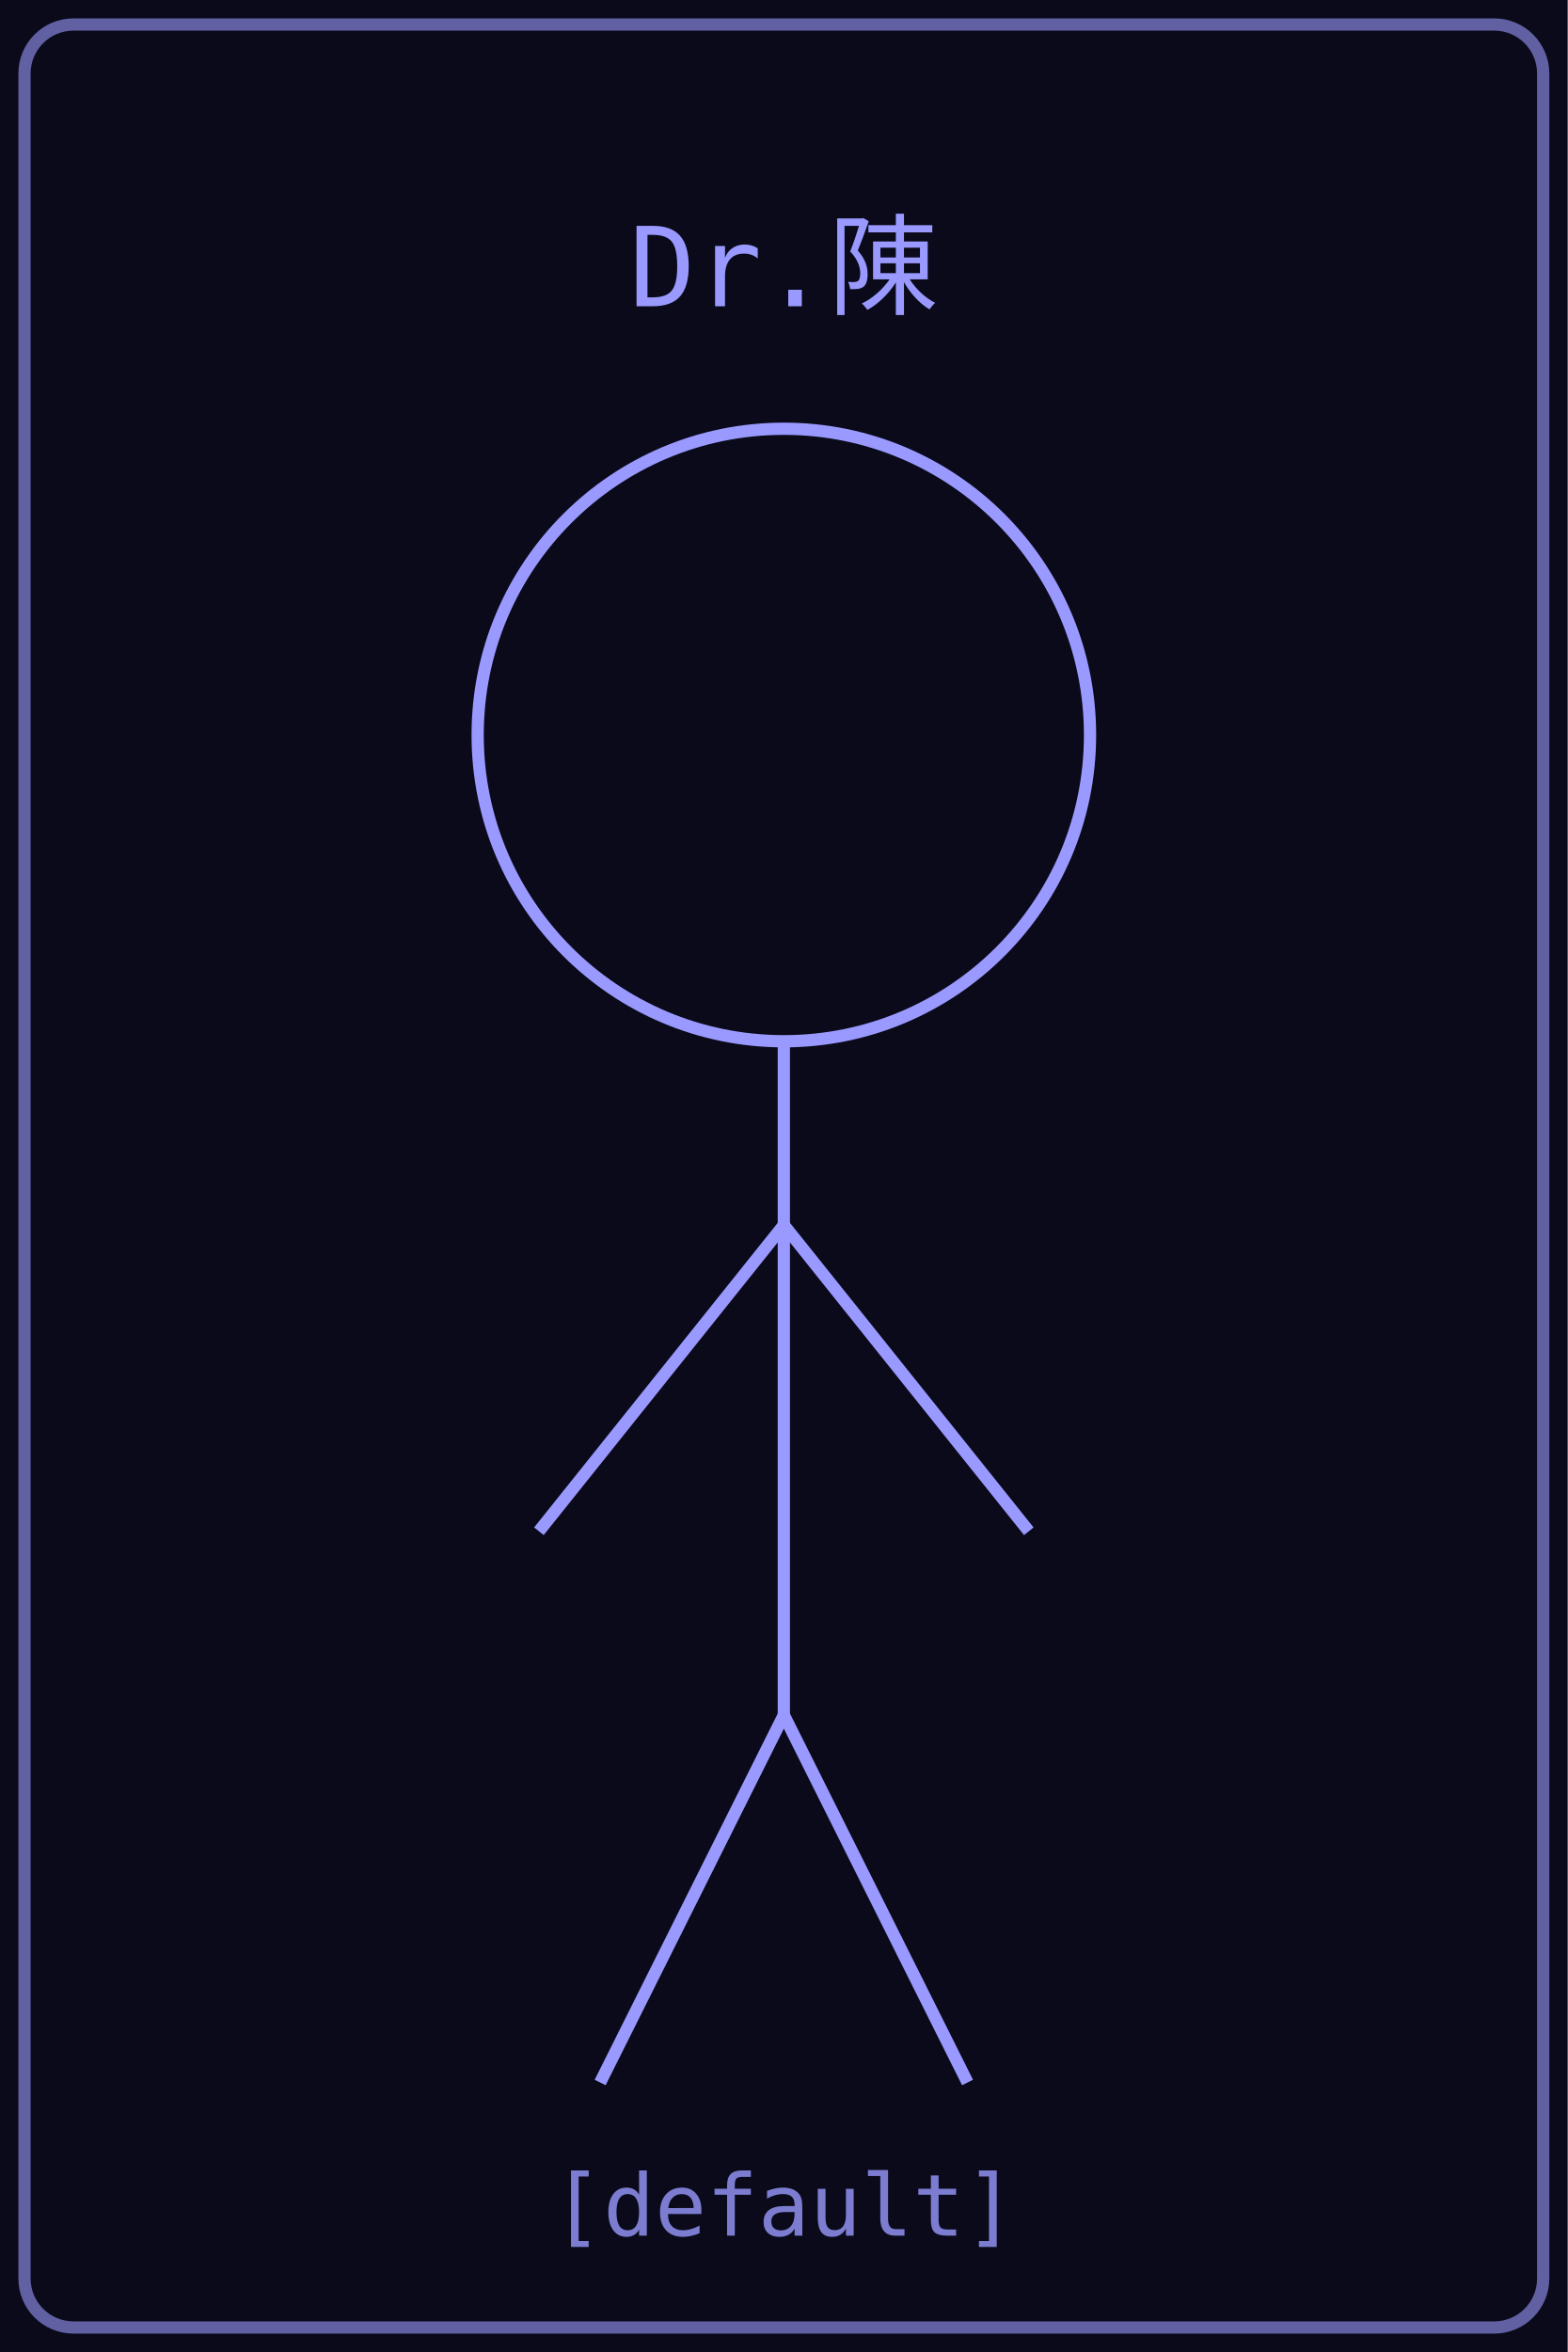
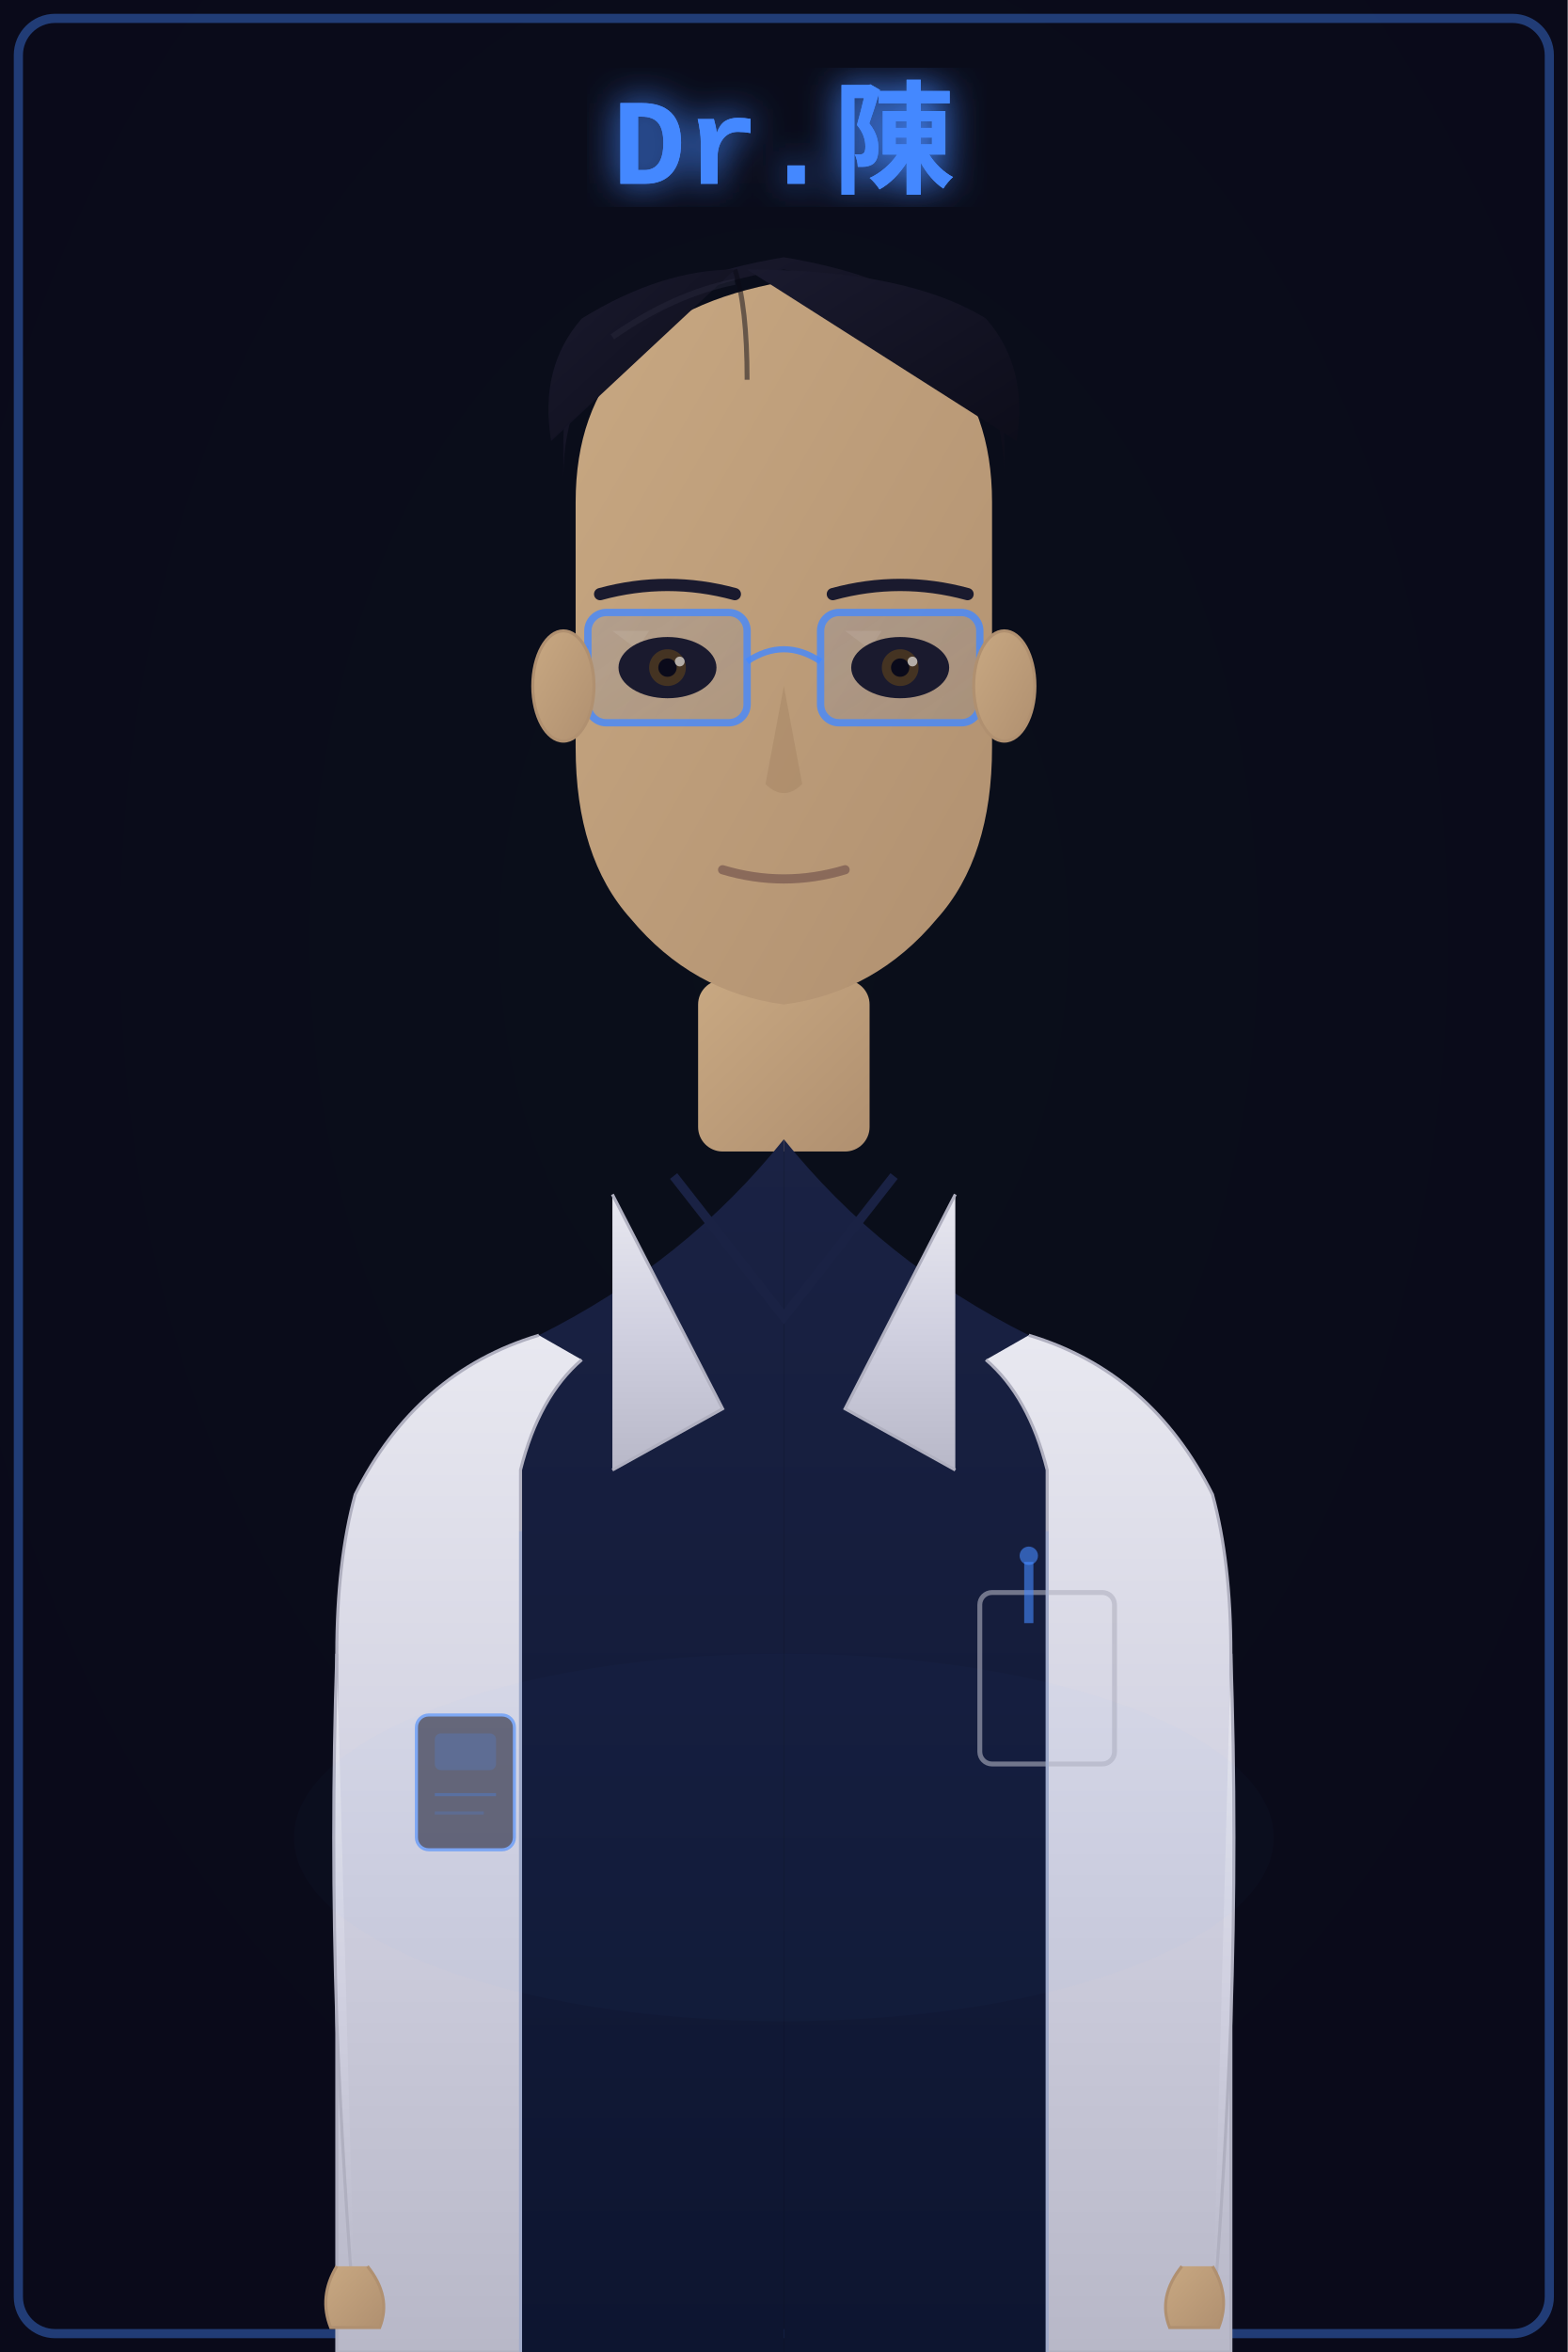
<svg xmlns="http://www.w3.org/2000/svg" width="256" height="384" viewBox="0 0 256 384">
-   <rect width="256" height="384" fill="#0a0a1a" />
-   <rect x="4" y="4" width="248" height="376" rx="8" fill="none" stroke="#9999ff" stroke-width="2" opacity="0.6" />
-   <circle cx="128" cy="120" r="50" fill="none" stroke="#9999ff" stroke-width="2" />
-   <line x1="128" y1="170" x2="128" y2="280" stroke="#9999ff" stroke-width="2" />
-   <line x1="128" y1="200" x2="88" y2="250" stroke="#9999ff" stroke-width="2" />
-   <line x1="128" y1="200" x2="168" y2="250" stroke="#9999ff" stroke-width="2" />
-   <line x1="128" y1="280" x2="98" y2="340" stroke="#9999ff" stroke-width="2" />
-   <line x1="128" y1="280" x2="158" y2="340" stroke="#9999ff" stroke-width="2" />
-   <text x="128" y="50" font-family="monospace" font-size="18" fill="#9999ff" text-anchor="middle">Dr.陳</text>
-   <text x="128" y="365" font-family="monospace" font-size="14" fill="#9999ff" text-anchor="middle" opacity="0.8">[default]</text>
+   <defs>
+     <radialGradient id="bg_glow" cx="50%" cy="40%" r="60%">
+       <stop offset="0%" stop-color="#0a0f1a" />
+       <stop offset="100%" stop-color="#0a0a1a" />
+     </radialGradient>
+     <filter id="neon_blue">
+       <feGaussianBlur stdDeviation="3" result="blur" />
+       <feComposite in="SourceGraphic" in2="blur" operator="over" />
+     </filter>
+     <filter id="glass_reflect">
+       <feGaussianBlur stdDeviation="1" result="blur" />
+       <feComposite in="SourceGraphic" in2="blur" operator="over" />
+     </filter>
+     <linearGradient id="skin_grad" x1="0%" y1="0%" x2="100%" y2="100%">
+       <stop offset="0%" stop-color="#c8a882" />
+       <stop offset="100%" stop-color="#b09070" />
+     </linearGradient>
+     <linearGradient id="coat_grad" x1="0%" y1="0%" x2="0%" y2="100%">
+       <stop offset="0%" stop-color="#e8e8f0" />
+       <stop offset="50%" stop-color="#d0d0e0" />
+       <stop offset="100%" stop-color="#b8b8c8" />
+     </linearGradient>
+     <linearGradient id="shirt_grad" x1="0%" y1="0%" x2="0%" y2="100%">
+       <stop offset="0%" stop-color="#1a2244" />
+       <stop offset="100%" stop-color="#0d1530" />
+     </linearGradient>
+     <linearGradient id="hair_grad" x1="0%" y1="0%" x2="100%" y2="100%">
+       <stop offset="0%" stop-color="#1a1a2e" />
+       <stop offset="100%" stop-color="#0d0d1a" />
+     </linearGradient>
+     <linearGradient id="glass_grad" x1="0%" y1="0%" x2="100%" y2="100%">
+       <stop offset="0%" stop-color="#4488ff" stop-opacity="0.15" />
+       <stop offset="100%" stop-color="#2266cc" stop-opacity="0.1" />
+     </linearGradient>
+   </defs>
+   <rect width="256" height="384" fill="url(#bg_glow)" />
+   <rect x="3" y="3" width="250" height="378" rx="6" fill="none" stroke="#4488ff" stroke-width="1.5" opacity="0.4" />
+   <text x="128" y="30" font-family="'Courier New', monospace" font-size="20" font-weight="bold" fill="#4488ff" text-anchor="middle" filter="url(#neon_blue)">Dr.陳</text>
+   <text x="128" y="30" font-family="'Courier New', monospace" font-size="20" font-weight="bold" fill="#4488ff" text-anchor="middle">Dr.陳</text>
+   <rect x="114" y="160" width="28" height="28" rx="4" fill="url(#skin_grad)" />
+   <path d="M128,186 Q128,198 128,210 L128,384 L55,384 L55,270 Q55,230 88,218 Q112,206 128,186 Z" fill="url(#shirt_grad)" />
+   <path d="M128,186 Q128,198 128,210 L128,384 L201,384 L201,270 Q201,230 168,218 Q144,206 128,186 Z" fill="url(#shirt_grad)" />
+   <path d="M88,218 Q68,224 58,244 Q55,255 55,270 L55,384 L85,384 L85,240 Q88,228 95,222" fill="url(#coat_grad)" stroke="#b0b0c0" stroke-width="0.5" />
+   <path d="M168,218 Q188,224 198,244 Q201,255 201,270 L201,384 L171,384 L171,240 Q168,228 161,222" fill="url(#coat_grad)" stroke="#b0b0c0" stroke-width="0.5" />
+   <path d="M100,195 L118,230 L100,240" fill="url(#coat_grad)" stroke="#b0b0c0" stroke-width="0.5" />
+   <path d="M156,195 L138,230 L156,240" fill="url(#coat_grad)" stroke="#b0b0c0" stroke-width="0.5" />
+   <path d="M110,192 L128,215 L146,192" fill="none" stroke="#1a2244" stroke-width="1.5" />
+   <rect x="160" y="260" width="22" height="28" rx="2" fill="none" stroke="#b0b0c0" stroke-width="0.8" opacity="0.6" />
+   <line x1="168" y1="255" x2="168" y2="265" stroke="#4488ff" stroke-width="1.5" opacity="0.6" />
+   <circle cx="168" cy="254" r="1.5" fill="#4488ff" opacity="0.6" />
+   <line x1="85" y1="250" x2="85" y2="384" stroke="#4488ff" stroke-width="0.5" opacity="0.15" />
+   <line x1="171" y1="250" x2="171" y2="384" stroke="#4488ff" stroke-width="0.5" opacity="0.15" />
+   <path d="M55,270 Q54,300 55,330 Q56,355 58,380" fill="url(#coat_grad)" stroke="#b0b0c0" stroke-width="0.5" />
+   <path d="M201,270 Q202,300 201,330 Q200,355 198,380" fill="url(#coat_grad)" stroke="#b0b0c0" stroke-width="0.5" />
+   <path d="M55,370 Q52,375 54,380 L62,380 Q64,375 60,370" fill="url(#skin_grad)" stroke="#b09070" stroke-width="0.5" />
+   <path d="M198,370 Q201,375 199,380 L191,380 Q189,375 193,370" fill="url(#skin_grad)" stroke="#b09070" stroke-width="0.5" />
+   <path d="M94,82 Q94,52 128,46 Q162,52 162,82 L162,122 Q162,140 153,150 Q143,162 128,164 Q113,162 103,150 Q94,140 94,122 Z" fill="url(#skin_grad)" />
+   <path d="M92,78 Q92,50 128,44 Q164,50 164,78 L164,72 Q164,48 128,42 Q92,48 92,72 Z" fill="url(#hair_grad)" />
+   <path d="M120,44 Q122,50 122,62" fill="none" stroke="#0a0a14" stroke-width="0.8" opacity="0.5" />
+   <path d="M90,72 Q88,60 95,52 Q108,44 120,44" fill="url(#hair_grad)" />
+   <path d="M166,72 Q168,60 161,52 Q148,44 122,44" fill="url(#hair_grad)" />
+   <path d="M100,55 Q110,48 120,46" fill="none" stroke="#2a2a3e" stroke-width="1" opacity="0.4" />
+   <rect x="96" y="100" rx="3" ry="3" width="26" height="18" fill="url(#glass_grad)" stroke="#4488ff" stroke-width="1.2" opacity="0.8" />
+   <rect x="134" y="100" rx="3" ry="3" width="26" height="18" fill="url(#glass_grad)" stroke="#4488ff" stroke-width="1.2" opacity="0.8" />
+   <path d="M122,108 Q128,104 134,108" fill="none" stroke="#4488ff" stroke-width="1" opacity="0.8" />
+   <line x1="96" y1="106" x2="90" y2="104" stroke="#4488ff" stroke-width="1" opacity="0.6" />
+   <line x1="160" y1="106" x2="166" y2="104" stroke="#4488ff" stroke-width="1" opacity="0.6" />
+   <path d="M100,103 L106,103 L104,106" fill="#ffffff" opacity="0.08" />
+   <path d="M138,103 L144,103 L142,106" fill="#ffffff" opacity="0.08" />
+   <ellipse cx="109" cy="109" rx="8" ry="5" fill="#1a1a2e" />
+   <ellipse cx="147" cy="109" rx="8" ry="5" fill="#1a1a2e" />
+   <circle cx="109" cy="109" r="3" fill="#443322" />
+   <circle cx="147" cy="109" r="3" fill="#443322" />
+   <circle cx="109" cy="109" r="1.5" fill="#0a0a1a" />
+   <circle cx="147" cy="109" r="1.5" fill="#0a0a1a" />
+   <circle cx="111" cy="108" r="0.8" fill="#ffffff" opacity="0.6" />
+   <circle cx="149" cy="108" r="0.8" fill="#ffffff" opacity="0.6" />
+   <path d="M98,97 Q109,94 120,97" fill="none" stroke="#1a1a2e" stroke-width="2" stroke-linecap="round" />
+   <path d="M136,97 Q147,94 158,97" fill="none" stroke="#1a1a2e" stroke-width="2" stroke-linecap="round" />
+   <path d="M128,112 L125,128 Q128,131 131,128 Z" fill="#a08060" opacity="0.4" />
+   <path d="M118,142 Q128,145 138,142" fill="none" stroke="#8a6a5a" stroke-width="1.5" stroke-linecap="round" />
+   <ellipse cx="92" cy="112" rx="5" ry="9" fill="url(#skin_grad)" stroke="#b09070" stroke-width="0.5" />
+   <ellipse cx="164" cy="112" rx="5" ry="9" fill="url(#skin_grad)" stroke="#b09070" stroke-width="0.5" />
+   <rect x="68" y="280" width="16" height="22" rx="2" fill="#1a1a2e" stroke="#4488ff" stroke-width="0.5" opacity="0.6" />
+   <rect x="71" y="283" width="10" height="6" rx="1" fill="#4488ff" opacity="0.2" />
+   <line x1="71" y1="293" x2="81" y2="293" stroke="#4488ff" stroke-width="0.5" opacity="0.3" />
+   <line x1="71" y1="296" x2="79" y2="296" stroke="#4488ff" stroke-width="0.5" opacity="0.2" />
+   <ellipse cx="128" cy="300" rx="80" ry="30" fill="#4488ff" opacity="0.02" />
</svg>
